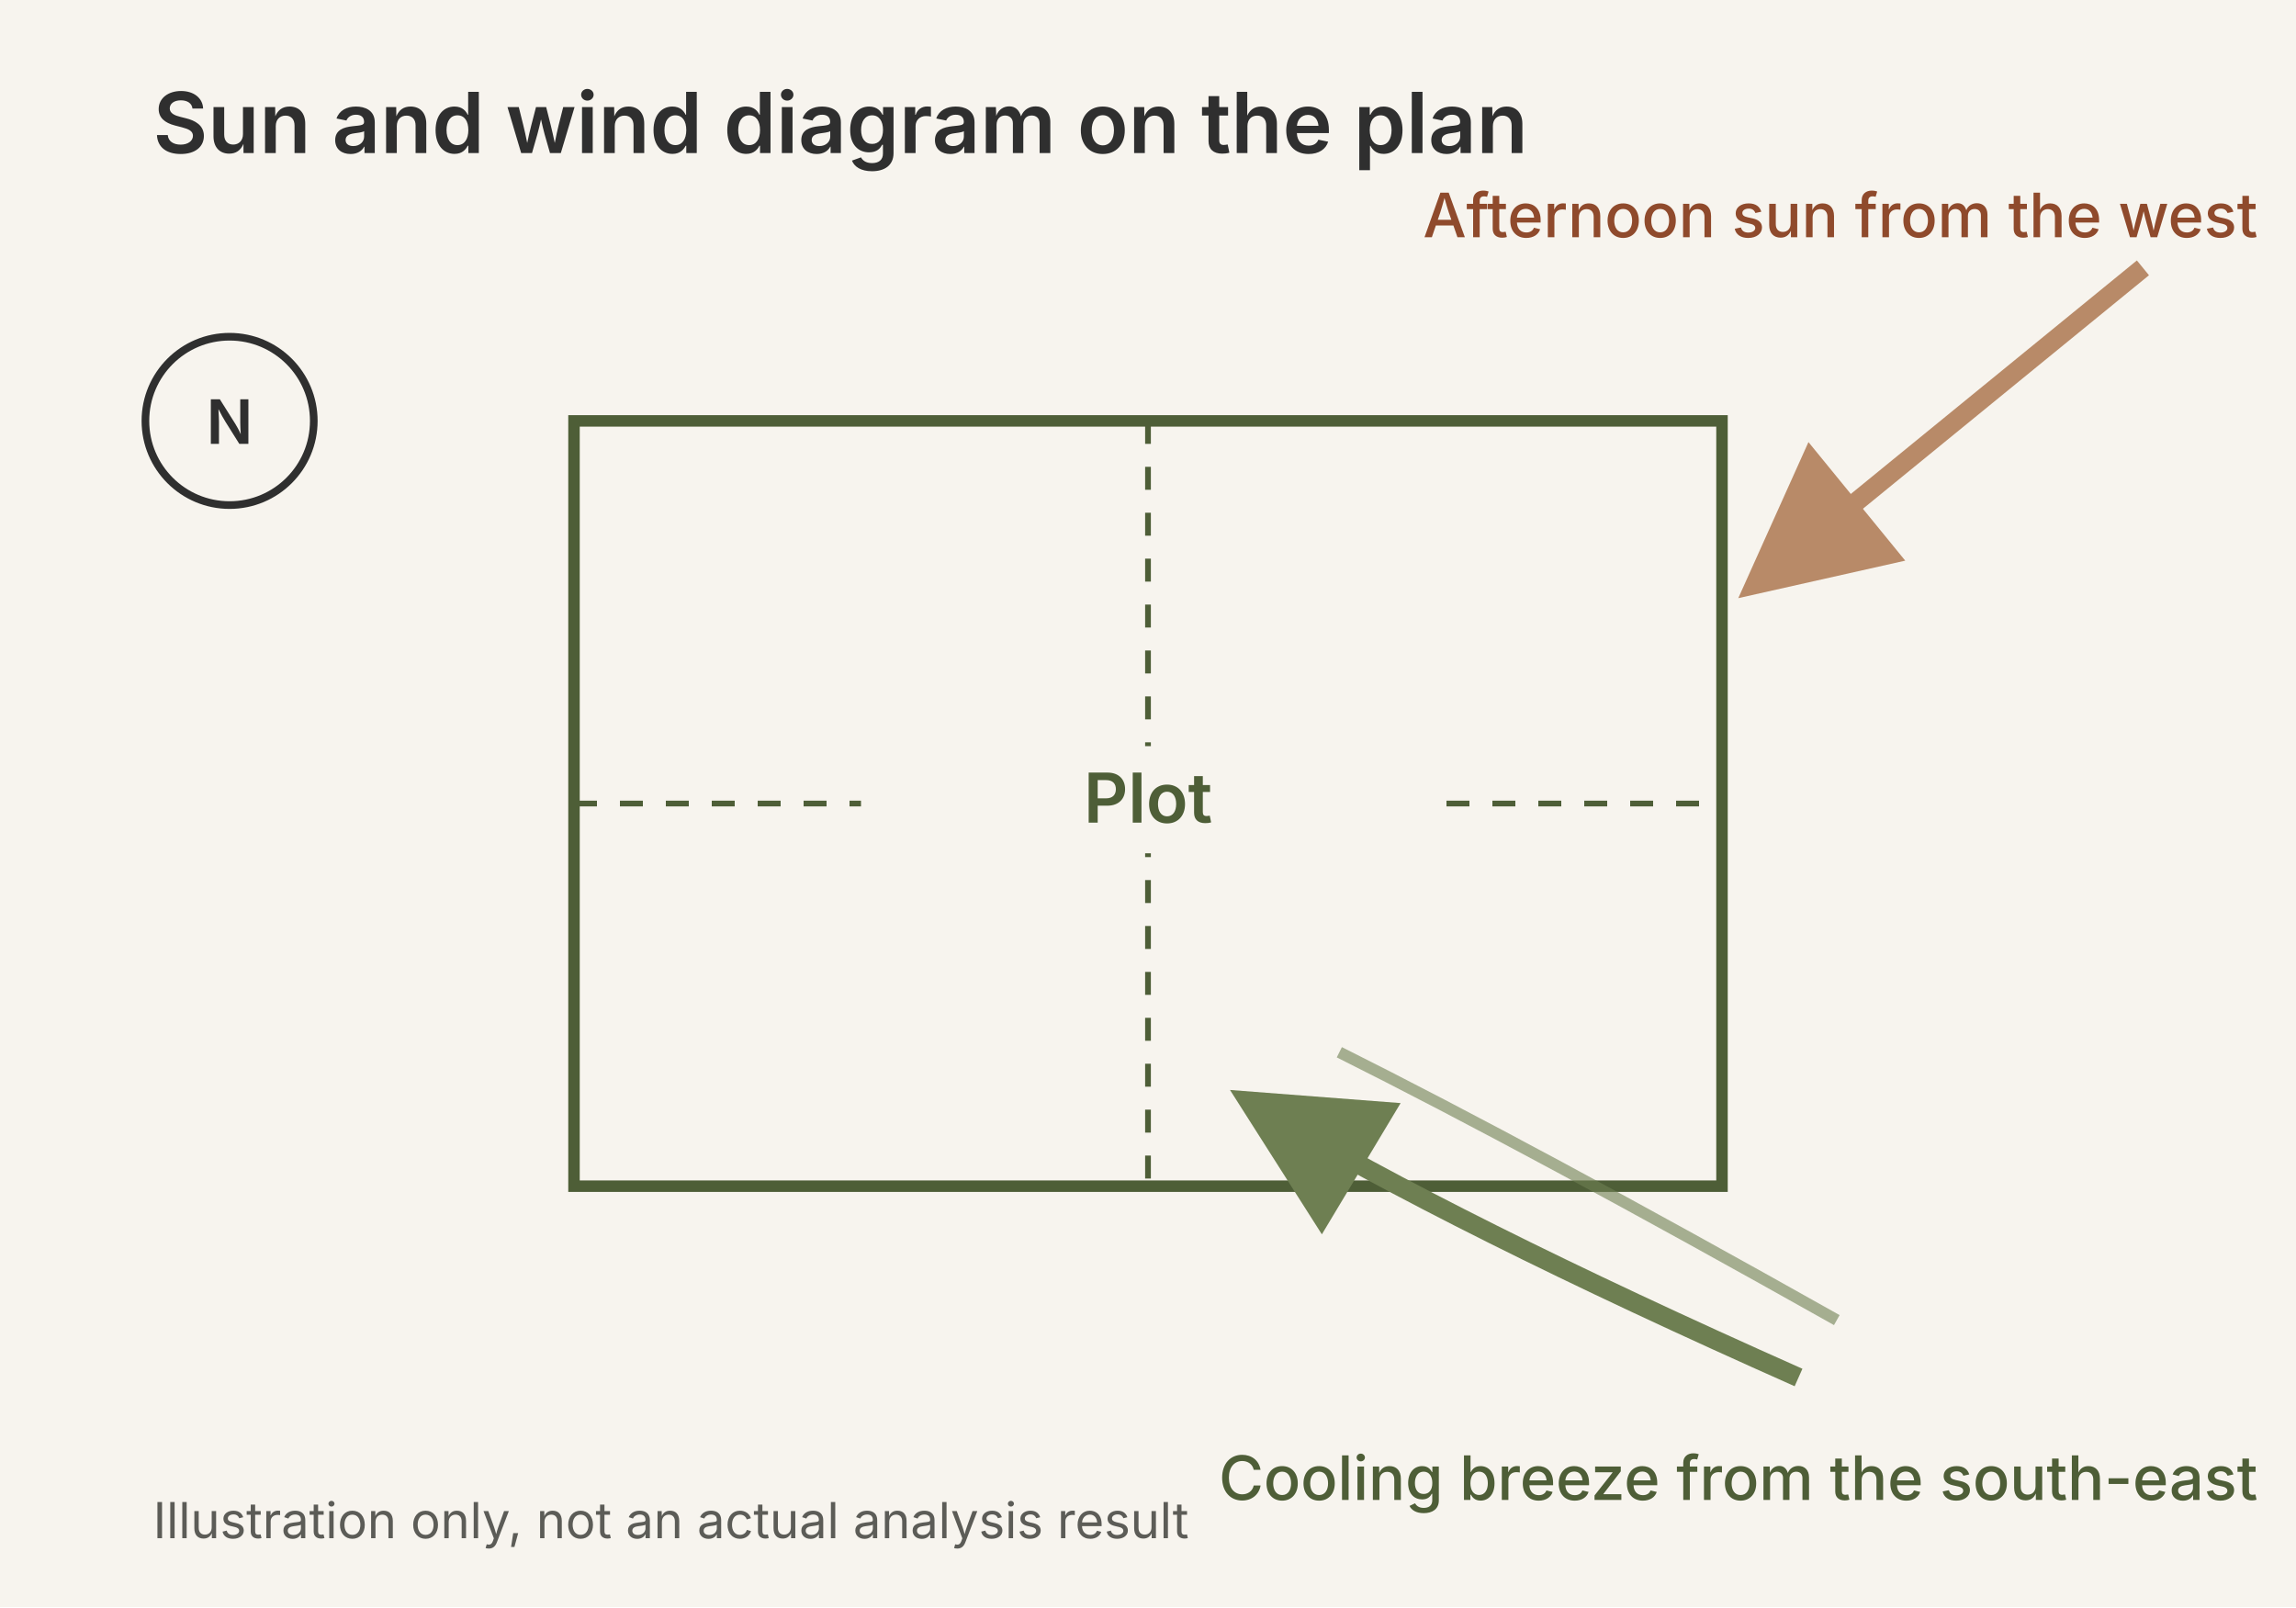
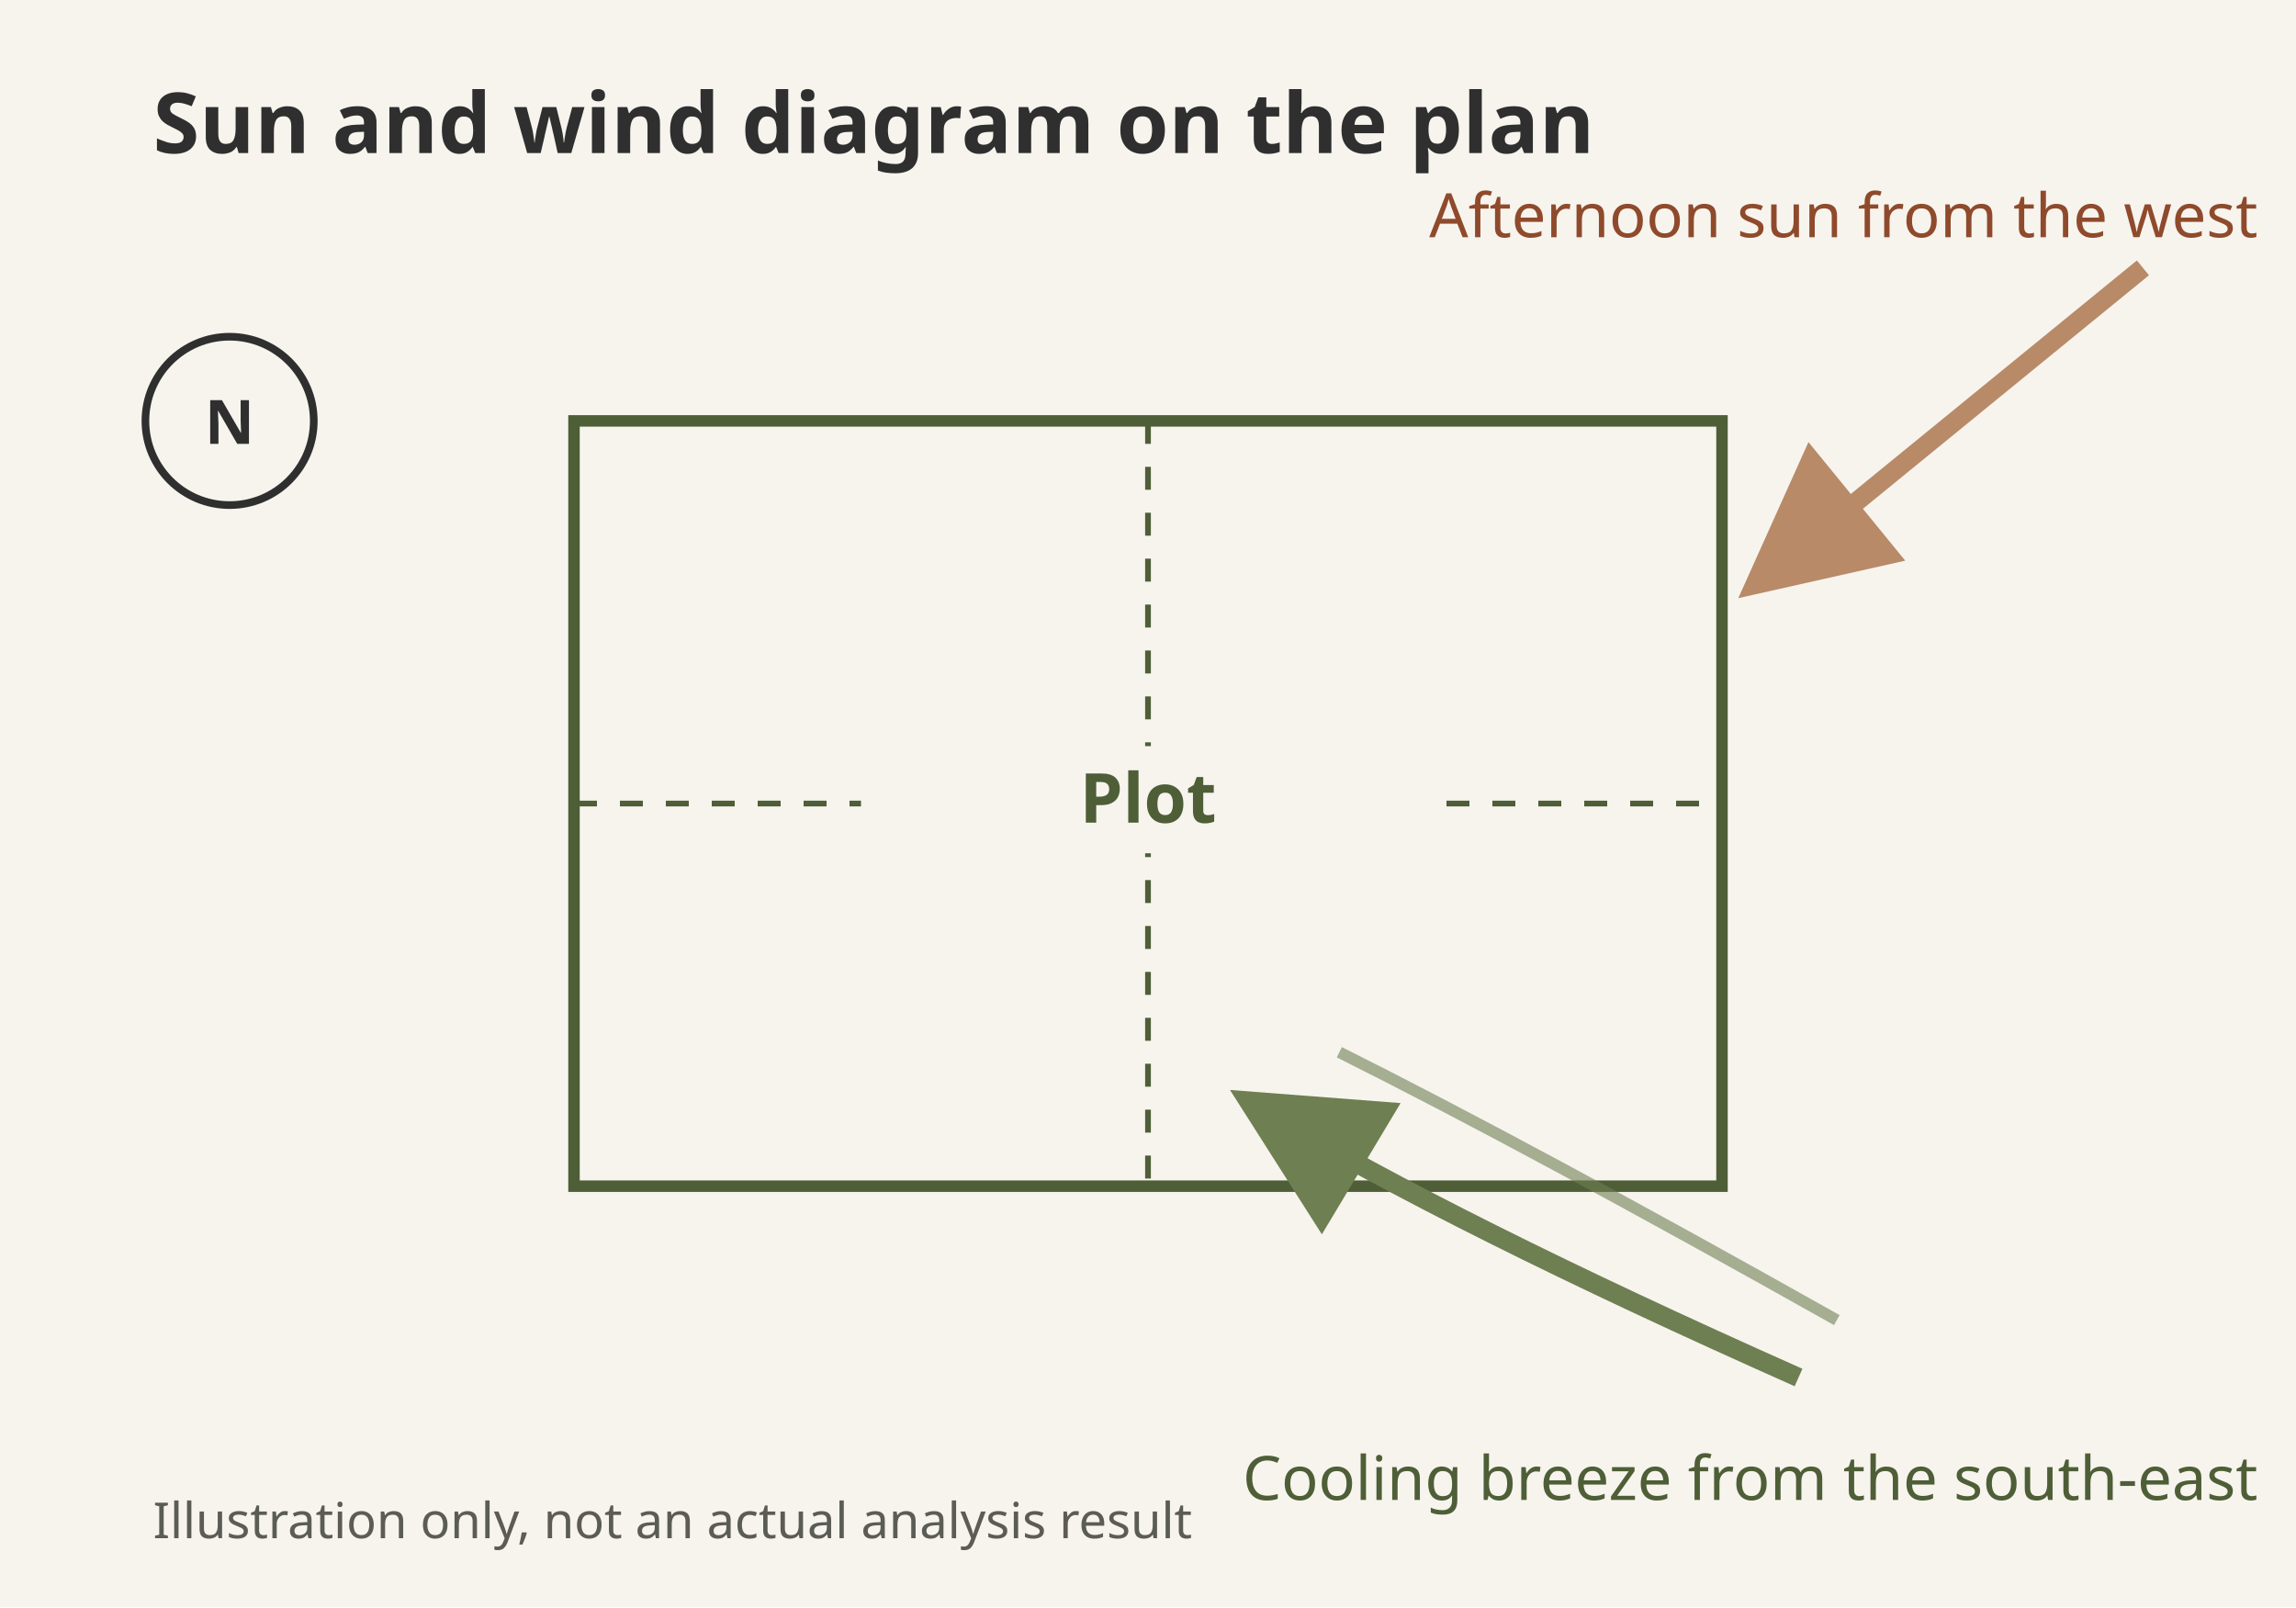
<svg xmlns="http://www.w3.org/2000/svg" viewBox="0 0 600 420" role="img" aria-label="Sun and wind diagram on the plan">
  <rect width="600" height="420" fill="#F7F4EE" />
  <rect x="150" y="110" width="300" height="200" fill="none" stroke="#4E5E37" stroke-width="3" />
  <line x1="300" y1="110" x2="300" y2="310" stroke="#4E5E37" stroke-width="1.5" stroke-dasharray="6 6" />
  <line x1="150" y1="210" x2="450" y2="210" stroke="#4E5E37" stroke-width="1.5" stroke-dasharray="6 6" />
  <rect x="225" y="195" width="150" height="28" fill="#F7F4EE" />
-   <text x="300" y="215" font-family="Inter, system-ui, sans-serif" font-size="18" font-weight="600" fill="#4E5E37" text-anchor="middle">Plot</text>
+   <text x="300" y="215" font-family="Manrope, system-ui, sans-serif" font-size="18" font-weight="600" fill="#4E5E37" text-anchor="middle">Plot</text>
  <path d="M560 70 L462 150" stroke="#B88A68" stroke-width="5" marker-end="url(#a)" fill="none" />
  <path d="M470 360 Q380 320 330 290" stroke="#6E7F52" stroke-width="5" fill="none" marker-end="url(#g)" />
  <path d="M480 345 Q400 300 350 275" stroke="#6E7F52" stroke-width="3" fill="none" opacity=".6" />
  <defs>
    <marker id="a" markerWidth="8" markerHeight="8" refX="6" refY="4" orient="auto">
      <path d="M0 0L8 4L0 8z" fill="#B88A68" />
    </marker>
    <marker id="g" markerWidth="8" markerHeight="8" refX="6" refY="4" orient="auto">
      <path d="M0 0L8 4L0 8z" fill="#6E7F52" />
    </marker>
  </defs>
-   <text x="40" y="40" font-family="Inter, system-ui, sans-serif" font-size="22" font-weight="600" fill="#2F2F2F" text-anchor="start">Sun and wind diagram on the plan</text>
-   <text x="590" y="62" font-family="Inter, system-ui, sans-serif" font-size="16" font-weight="500" fill="#8F4A2C" text-anchor="end">Afternoon sun from the west</text>
-   <text x="590" y="392" font-family="Inter, system-ui, sans-serif" font-size="16" font-weight="500" fill="#4E5E37" text-anchor="end">Cooling breeze from the south-east</text>
-   <text x="40" y="402" font-family="Inter, system-ui, sans-serif" font-size="13" font-weight="400" fill="#5C5C57" text-anchor="start">Illustration only, not an actual analysis result</text>
+   <text x="40" y="40" font-family="Manrope, system-ui, sans-serif" font-size="22" font-weight="600" fill="#2F2F2F" text-anchor="start">Sun and wind diagram on the plan</text>
+   <text x="590" y="62" font-family="Manrope, system-ui, sans-serif" font-size="16" font-weight="500" fill="#8F4A2C" text-anchor="end">Afternoon sun from the west</text>
+   <text x="590" y="392" font-family="Manrope, system-ui, sans-serif" font-size="16" font-weight="500" fill="#4E5E37" text-anchor="end">Cooling breeze from the south-east</text>
+   <text x="40" y="402" font-family="Manrope, system-ui, sans-serif" font-size="13" font-weight="400" fill="#5C5C57" text-anchor="start">Illustration only, not an actual analysis result</text>
  <circle cx="60" cy="110" r="22" fill="none" stroke="#2F2F2F" stroke-width="2" />
-   <text x="60" y="116" font-family="Inter, system-ui, sans-serif" font-size="16" font-weight="600" fill="#2F2F2F" text-anchor="middle">N</text>
+   <text x="60" y="116" font-family="Manrope, system-ui, sans-serif" font-size="16" font-weight="600" fill="#2F2F2F" text-anchor="middle">N</text>
</svg>
